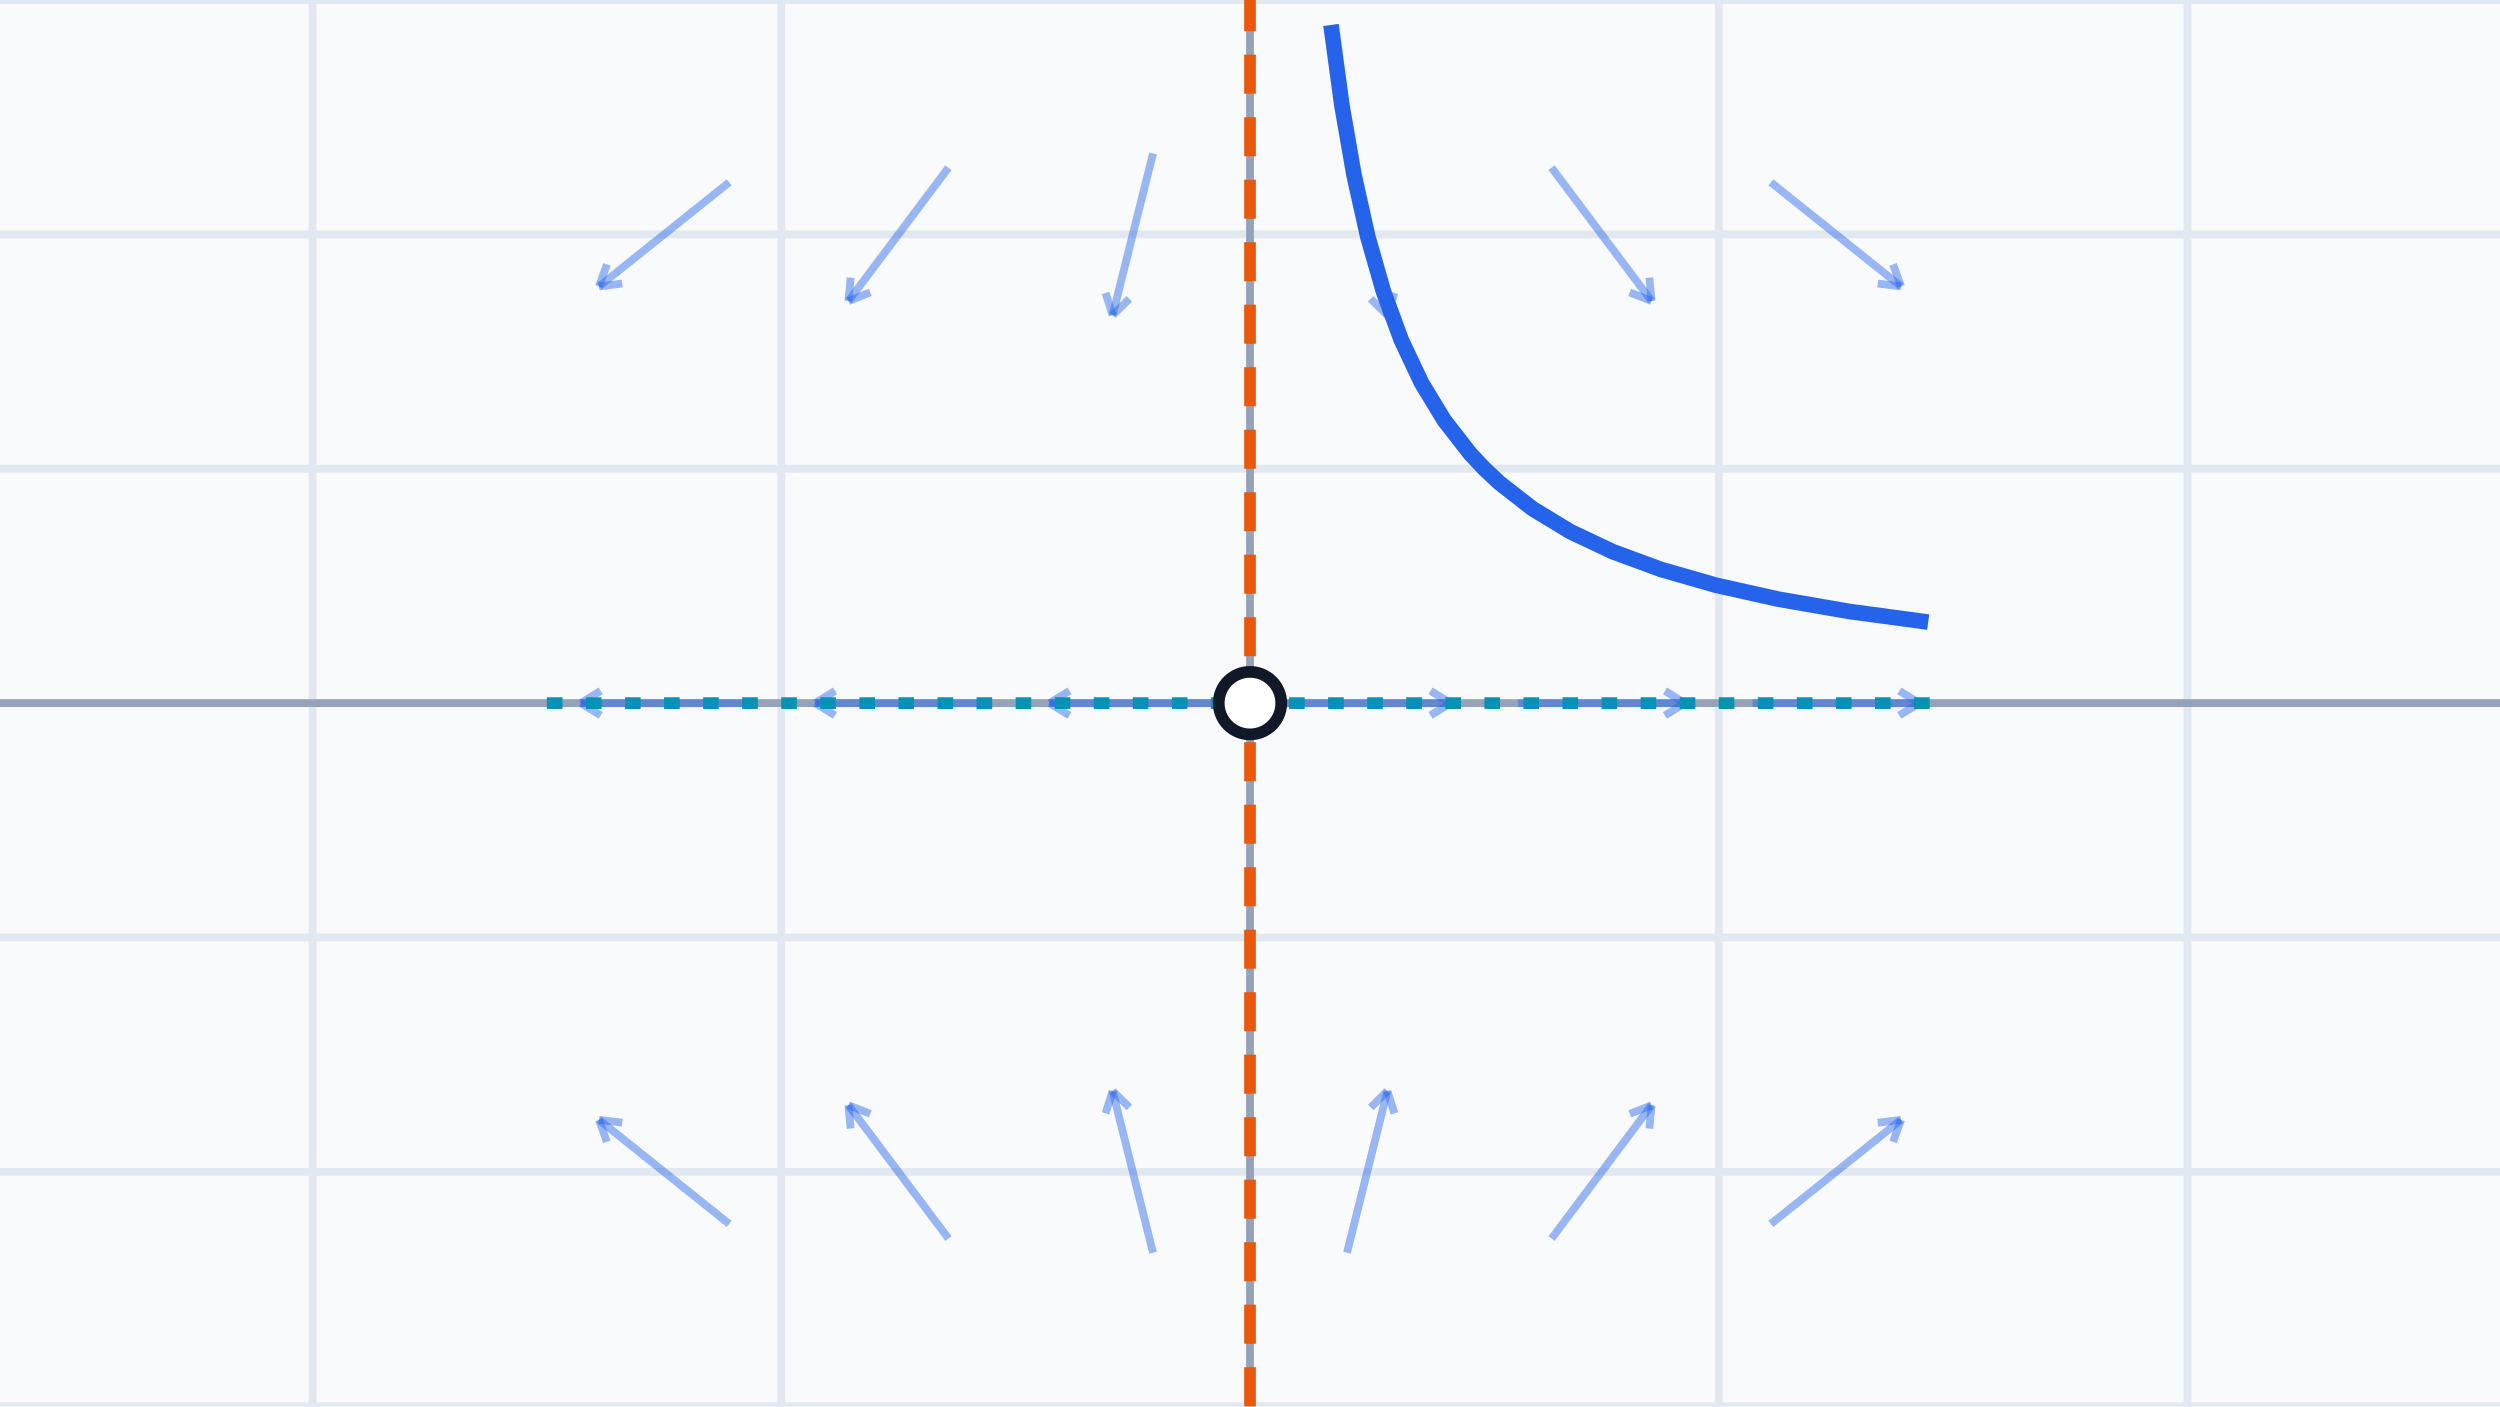
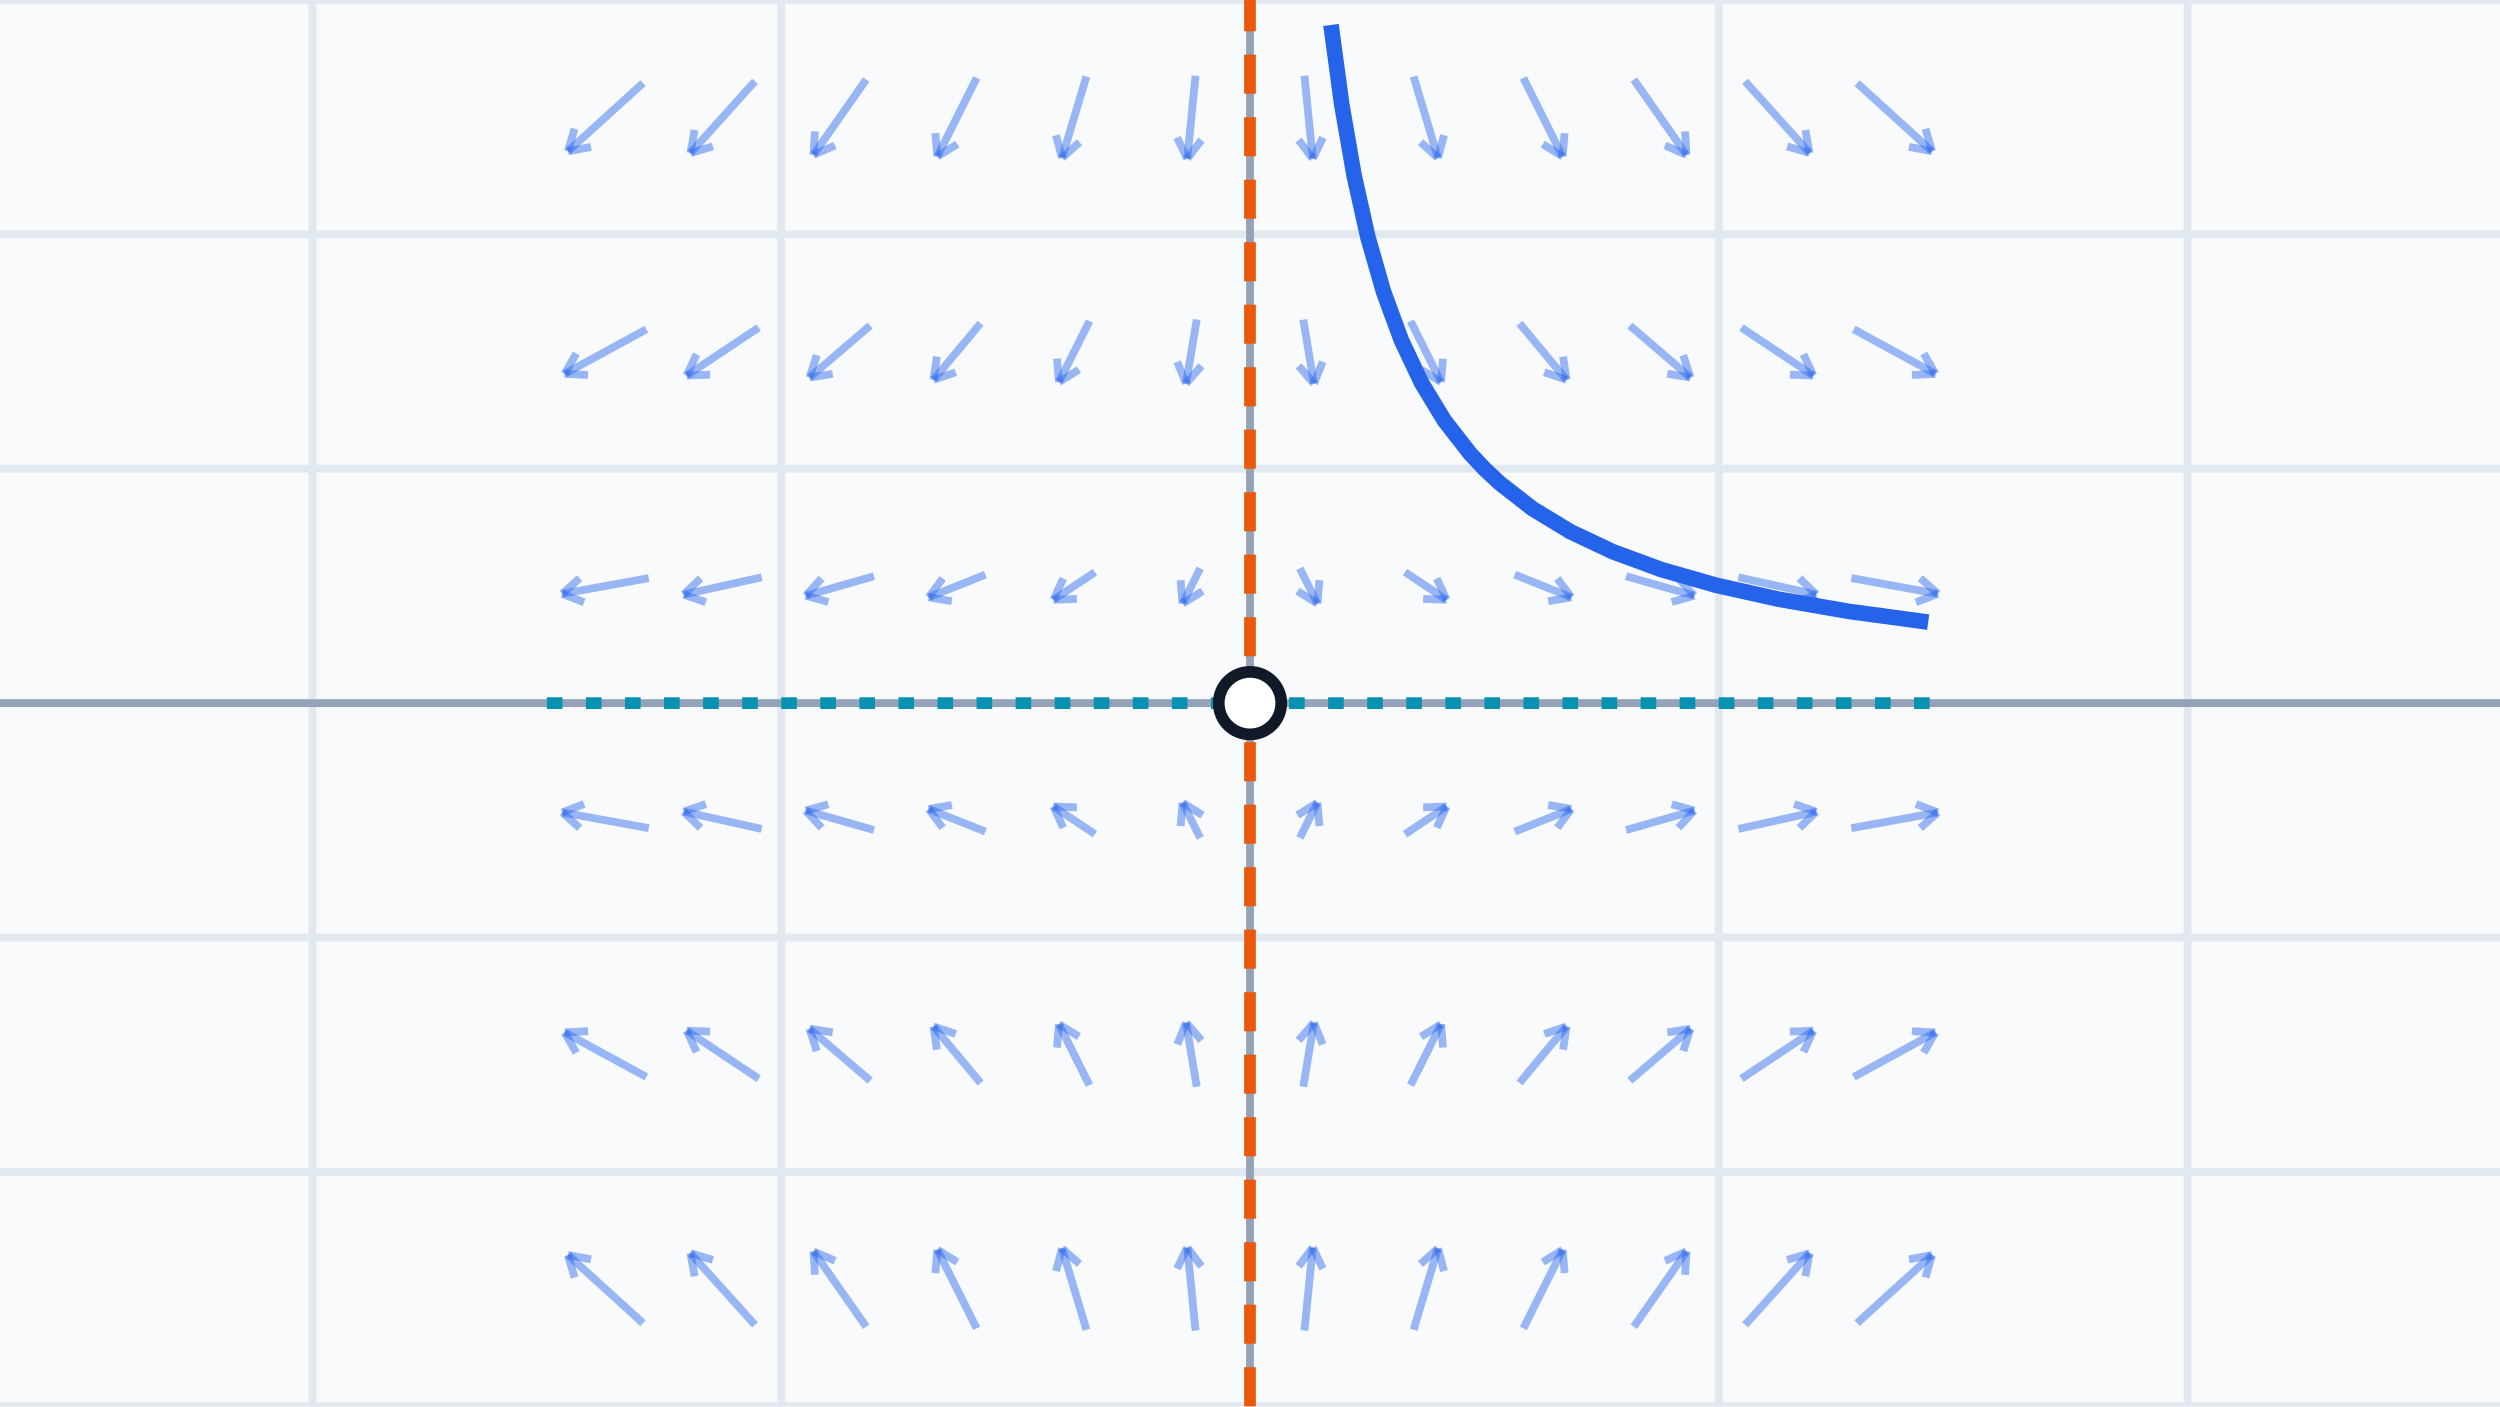
<svg xmlns="http://www.w3.org/2000/svg" width="320" height="180" viewBox="0 0 320 180" role="img">
  <defs>
    <clipPath id="plot">
      <rect width="320" height="180" />
    </clipPath>
  </defs>
  <rect width="320" height="180" fill="#f8fafc" />
  <g clip-path="url(#plot)">
    <line x1="40" y1="0" x2="40" y2="180" stroke="#e2e8f0" />
    <line x1="100" y1="0" x2="100" y2="180" stroke="#e2e8f0" />
    <line x1="160" y1="0" x2="160" y2="180" stroke="#e2e8f0" />
    <line x1="220" y1="0" x2="220" y2="180" stroke="#e2e8f0" />
    <line x1="280" y1="0" x2="280" y2="180" stroke="#e2e8f0" />
    <line x1="0" y1="180" x2="320" y2="180" stroke="#e2e8f0" />
    <line x1="0" y1="150" x2="320" y2="150" stroke="#e2e8f0" />
    <line x1="0" y1="120" x2="320" y2="120" stroke="#e2e8f0" />
    <line x1="0" y1="90" x2="320" y2="90" stroke="#e2e8f0" />
    <line x1="0" y1="60" x2="320" y2="60" stroke="#e2e8f0" />
    <line x1="0" y1="30" x2="320" y2="30" stroke="#e2e8f0" />
    <line x1="0" y1="0" x2="320" y2="0" stroke="#e2e8f0" />
    <line x1="0" y1="90" x2="320" y2="90" stroke="#94a3b8" />
    <line x1="160" y1="0" x2="160" y2="180" stroke="#94a3b8" />
    <path d="M170.368,3.192 L171.748,13.392 L173.312,22.394 L175.085,30.338 L177.093,37.348 L179.369,43.535 L181.948,48.995 L184.871,53.813 L188.182,58.065 L190,60 L191.935,61.818 L196.187,65.129 L201.005,68.052 L206.465,70.631 L212.652,72.907 L219.662,74.915 L227.606,76.688 L236.608,78.252 L246.808,79.632" fill="none" stroke="#2563eb" stroke-width="2" stroke-linejoin="round" />
-     <line x1="93.329" y1="156.663" x2="76.671" y2="143.337" stroke="#2563eb" opacity="0.45" />
-     <line x1="79.647" y1="143.71" x2="76.671" y2="143.337" stroke="#2563eb" opacity="0.45" />
-     <line x1="77.688" y1="146.159" x2="76.671" y2="143.337" stroke="#2563eb" opacity="0.45" />
-     <line x1="121.4" y1="158.533" x2="108.6" y2="141.467" stroke="#2563eb" opacity="0.45" />
-     <line x1="111.389" y1="142.572" x2="108.6" y2="141.467" stroke="#2563eb" opacity="0.45" />
-     <line x1="108.88" y1="144.454" x2="108.6" y2="141.467" stroke="#2563eb" opacity="0.45" />
-     <line x1="147.587" y1="160.348" x2="142.413" y2="139.652" stroke="#2563eb" opacity="0.45" />
-     <line x1="144.554" y1="141.753" x2="142.413" y2="139.652" stroke="#2563eb" opacity="0.45" />
-     <line x1="141.512" y1="142.513" x2="142.413" y2="139.652" stroke="#2563eb" opacity="0.45" />
-     <line x1="172.413" y1="160.348" x2="177.587" y2="139.652" stroke="#2563eb" opacity="0.45" />
-     <line x1="178.488" y1="142.513" x2="177.587" y2="139.652" stroke="#2563eb" opacity="0.45" />
-     <line x1="175.446" y1="141.753" x2="177.587" y2="139.652" stroke="#2563eb" opacity="0.45" />
-     <line x1="198.6" y1="158.533" x2="211.4" y2="141.467" stroke="#2563eb" opacity="0.45" />
-     <line x1="211.12" y1="144.454" x2="211.4" y2="141.467" stroke="#2563eb" opacity="0.45" />
-     <line x1="208.611" y1="142.572" x2="211.4" y2="141.467" stroke="#2563eb" opacity="0.45" />
-     <line x1="226.671" y1="156.663" x2="243.329" y2="143.337" stroke="#2563eb" opacity="0.45" />
-     <line x1="242.312" y1="146.159" x2="243.329" y2="143.337" stroke="#2563eb" opacity="0.45" />
-     <line x1="240.353" y1="143.71" x2="243.329" y2="143.337" stroke="#2563eb" opacity="0.45" />
-     <line x1="95.667" y1="90" x2="74.333" y2="90" stroke="#2563eb" opacity="0.45" />
-     <line x1="76.891" y1="88.432" x2="74.333" y2="90" stroke="#2563eb" opacity="0.45" />
-     <line x1="76.891" y1="91.568" x2="74.333" y2="90" stroke="#2563eb" opacity="0.45" />
-     <line x1="125.667" y1="90" x2="104.333" y2="90" stroke="#2563eb" opacity="0.45" />
-     <line x1="106.891" y1="88.432" x2="104.333" y2="90" stroke="#2563eb" opacity="0.45" />
-     <line x1="106.891" y1="91.568" x2="104.333" y2="90" stroke="#2563eb" opacity="0.45" />
-     <line x1="155.667" y1="90" x2="134.333" y2="90" stroke="#2563eb" opacity="0.45" />
-     <line x1="136.891" y1="88.432" x2="134.333" y2="90" stroke="#2563eb" opacity="0.45" />
-     <line x1="136.891" y1="91.568" x2="134.333" y2="90" stroke="#2563eb" opacity="0.45" />
-     <line x1="164.333" y1="90" x2="185.667" y2="90" stroke="#2563eb" opacity="0.45" />
-     <line x1="183.109" y1="91.568" x2="185.667" y2="90" stroke="#2563eb" opacity="0.45" />
-     <line x1="183.109" y1="88.432" x2="185.667" y2="90" stroke="#2563eb" opacity="0.45" />
-     <line x1="194.333" y1="90" x2="215.667" y2="90" stroke="#2563eb" opacity="0.45" />
-     <line x1="213.109" y1="91.568" x2="215.667" y2="90" stroke="#2563eb" opacity="0.45" />
-     <line x1="213.109" y1="88.432" x2="215.667" y2="90" stroke="#2563eb" opacity="0.45" />
-     <line x1="224.333" y1="90" x2="245.667" y2="90" stroke="#2563eb" opacity="0.45" />
-     <line x1="243.109" y1="91.568" x2="245.667" y2="90" stroke="#2563eb" opacity="0.45" />
-     <line x1="243.109" y1="88.432" x2="245.667" y2="90" stroke="#2563eb" opacity="0.45" />
-     <line x1="93.329" y1="23.337" x2="76.671" y2="36.663" stroke="#2563eb" opacity="0.45" />
-     <line x1="77.688" y1="33.841" x2="76.671" y2="36.663" stroke="#2563eb" opacity="0.45" />
-     <line x1="79.647" y1="36.29" x2="76.671" y2="36.663" stroke="#2563eb" opacity="0.45" />
-     <line x1="121.4" y1="21.467" x2="108.6" y2="38.533" stroke="#2563eb" opacity="0.45" />
-     <line x1="108.88" y1="35.546" x2="108.6" y2="38.533" stroke="#2563eb" opacity="0.45" />
-     <line x1="111.389" y1="37.428" x2="108.6" y2="38.533" stroke="#2563eb" opacity="0.45" />
-     <line x1="147.587" y1="19.652" x2="142.413" y2="40.348" stroke="#2563eb" opacity="0.45" />
-     <line x1="141.512" y1="37.487" x2="142.413" y2="40.348" stroke="#2563eb" opacity="0.45" />
-     <line x1="144.554" y1="38.247" x2="142.413" y2="40.348" stroke="#2563eb" opacity="0.45" />
-     <line x1="172.413" y1="19.652" x2="177.587" y2="40.348" stroke="#2563eb" opacity="0.45" />
-     <line x1="175.446" y1="38.247" x2="177.587" y2="40.348" stroke="#2563eb" opacity="0.45" />
-     <line x1="178.488" y1="37.487" x2="177.587" y2="40.348" stroke="#2563eb" opacity="0.45" />
-     <line x1="198.6" y1="21.467" x2="211.4" y2="38.533" stroke="#2563eb" opacity="0.45" />
-     <line x1="208.611" y1="37.428" x2="211.4" y2="38.533" stroke="#2563eb" opacity="0.45" />
-     <line x1="211.12" y1="35.546" x2="211.4" y2="38.533" stroke="#2563eb" opacity="0.45" />
-     <line x1="226.671" y1="23.337" x2="243.329" y2="36.663" stroke="#2563eb" opacity="0.45" />
-     <line x1="240.353" y1="36.29" x2="243.329" y2="36.663" stroke="#2563eb" opacity="0.45" />
-     <line x1="242.312" y1="33.841" x2="243.329" y2="36.663" stroke="#2563eb" opacity="0.45" />
+     <line x1="82.3" y1="169.363" x2="72.7" y2="160.637" stroke="#2563eb" opacity="0.45" />
+     <line x1="75.648" y1="161.197" x2="72.7" y2="160.637" stroke="#2563eb" opacity="0.45" />
+     <line x1="73.538" y1="163.517" x2="72.7" y2="160.637" stroke="#2563eb" opacity="0.45" />
+     <line x1="96.628" y1="169.587" x2="88.372" y2="160.413" stroke="#2563eb" opacity="0.45" />
+     <line x1="91.248" y1="161.265" x2="88.372" y2="160.413" stroke="#2563eb" opacity="0.45" />
+     <line x1="88.917" y1="163.363" x2="88.372" y2="160.413" stroke="#2563eb" opacity="0.45" />
+     <line x1="110.871" y1="169.815" x2="104.129" y2="160.185" stroke="#2563eb" opacity="0.45" />
+     <line x1="106.881" y1="161.381" x2="104.129" y2="160.185" stroke="#2563eb" opacity="0.45" />
+     <line x1="104.311" y1="163.179" x2="104.129" y2="160.185" stroke="#2563eb" opacity="0.45" />
+     <line x1="125.016" y1="170.031" x2="119.984" y2="159.969" stroke="#2563eb" opacity="0.45" />
+     <line x1="122.531" y1="161.555" x2="119.984" y2="159.969" stroke="#2563eb" opacity="0.45" />
+     <line x1="119.726" y1="162.957" x2="119.984" y2="159.969" stroke="#2563eb" opacity="0.45" />
+     <line x1="139.062" y1="170.207" x2="135.938" y2="159.793" stroke="#2563eb" opacity="0.45" />
+     <line x1="138.175" y1="161.792" x2="135.938" y2="159.793" stroke="#2563eb" opacity="0.45" />
+     <line x1="135.171" y1="162.694" x2="135.938" y2="159.793" stroke="#2563eb" opacity="0.45" />
+     <line x1="153.031" y1="170.307" x2="151.969" y2="159.693" stroke="#2563eb" opacity="0.45" />
+     <line x1="153.784" y1="162.082" x2="151.969" y2="159.693" stroke="#2563eb" opacity="0.45" />
+     <line x1="150.664" y1="162.394" x2="151.969" y2="159.693" stroke="#2563eb" opacity="0.45" />
+     <line x1="166.969" y1="170.307" x2="168.031" y2="159.693" stroke="#2563eb" opacity="0.45" />
+     <line x1="169.336" y1="162.394" x2="168.031" y2="159.693" stroke="#2563eb" opacity="0.45" />
+     <line x1="166.216" y1="162.082" x2="168.031" y2="159.693" stroke="#2563eb" opacity="0.45" />
+     <line x1="180.938" y1="170.207" x2="184.062" y2="159.793" stroke="#2563eb" opacity="0.45" />
+     <line x1="184.829" y1="162.694" x2="184.062" y2="159.793" stroke="#2563eb" opacity="0.45" />
+     <line x1="181.825" y1="161.792" x2="184.062" y2="159.793" stroke="#2563eb" opacity="0.45" />
+     <line x1="194.984" y1="170.031" x2="200.016" y2="159.969" stroke="#2563eb" opacity="0.45" />
+     <line x1="200.274" y1="162.957" x2="200.016" y2="159.969" stroke="#2563eb" opacity="0.45" />
+     <line x1="197.469" y1="161.555" x2="200.016" y2="159.969" stroke="#2563eb" opacity="0.45" />
+     <line x1="209.129" y1="169.815" x2="215.871" y2="160.185" stroke="#2563eb" opacity="0.45" />
+     <line x1="215.689" y1="163.179" x2="215.871" y2="160.185" stroke="#2563eb" opacity="0.45" />
+     <line x1="213.119" y1="161.381" x2="215.871" y2="160.185" stroke="#2563eb" opacity="0.45" />
+     <line x1="223.372" y1="169.587" x2="231.628" y2="160.413" stroke="#2563eb" opacity="0.45" />
+     <line x1="231.083" y1="163.363" x2="231.628" y2="160.413" stroke="#2563eb" opacity="0.45" />
+     <line x1="228.752" y1="161.265" x2="231.628" y2="160.413" stroke="#2563eb" opacity="0.45" />
+     <line x1="237.7" y1="169.363" x2="247.3" y2="160.637" stroke="#2563eb" opacity="0.45" />
+     <line x1="246.462" y1="163.517" x2="247.3" y2="160.637" stroke="#2563eb" opacity="0.45" />
+     <line x1="244.352" y1="161.197" x2="247.3" y2="160.637" stroke="#2563eb" opacity="0.45" />
+     <line x1="82.728" y1="137.852" x2="72.272" y2="132.148" stroke="#2563eb" opacity="0.45" />
+     <line x1="75.268" y1="131.996" x2="72.272" y2="132.148" stroke="#2563eb" opacity="0.45" />
+     <line x1="73.766" y1="134.75" x2="72.272" y2="132.148" stroke="#2563eb" opacity="0.45" />
+     <line x1="97.104" y1="138.069" x2="87.896" y2="131.931" stroke="#2563eb" opacity="0.45" />
+     <line x1="90.894" y1="132.045" x2="87.896" y2="131.931" stroke="#2563eb" opacity="0.45" />
+     <line x1="89.154" y1="134.654" x2="87.896" y2="131.931" stroke="#2563eb" opacity="0.45" />
+     <line x1="111.378" y1="138.324" x2="103.622" y2="131.676" stroke="#2563eb" opacity="0.45" />
+     <line x1="106.584" y1="132.149" x2="103.622" y2="131.676" stroke="#2563eb" opacity="0.45" />
+     <line x1="104.543" y1="134.531" x2="103.622" y2="131.676" stroke="#2563eb" opacity="0.45" />
+     <line x1="125.51" y1="138.612" x2="119.49" y2="131.388" stroke="#2563eb" opacity="0.45" />
+     <line x1="122.332" y1="132.349" x2="119.49" y2="131.388" stroke="#2563eb" opacity="0.45" />
+     <line x1="119.923" y1="134.357" x2="119.49" y2="131.388" stroke="#2563eb" opacity="0.45" />
+     <line x1="139.449" y1="138.897" x2="135.551" y2="131.103" stroke="#2563eb" opacity="0.45" />
+     <line x1="138.098" y1="132.689" x2="135.551" y2="131.103" stroke="#2563eb" opacity="0.45" />
+     <line x1="135.293" y1="134.091" x2="135.551" y2="131.103" stroke="#2563eb" opacity="0.45" />
+     <line x1="153.182" y1="139.093" x2="151.818" y2="130.907" stroke="#2563eb" opacity="0.45" />
+     <line x1="153.785" y1="133.172" x2="151.818" y2="130.907" stroke="#2563eb" opacity="0.45" />
+     <line x1="150.692" y1="133.688" x2="151.818" y2="130.907" stroke="#2563eb" opacity="0.45" />
+     <line x1="166.818" y1="139.093" x2="168.182" y2="130.907" stroke="#2563eb" opacity="0.45" />
+     <line x1="169.308" y1="133.688" x2="168.182" y2="130.907" stroke="#2563eb" opacity="0.45" />
+     <line x1="166.215" y1="133.172" x2="168.182" y2="130.907" stroke="#2563eb" opacity="0.45" />
+     <line x1="180.551" y1="138.897" x2="184.449" y2="131.103" stroke="#2563eb" opacity="0.45" />
+     <line x1="184.707" y1="134.091" x2="184.449" y2="131.103" stroke="#2563eb" opacity="0.45" />
+     <line x1="181.902" y1="132.689" x2="184.449" y2="131.103" stroke="#2563eb" opacity="0.45" />
+     <line x1="194.49" y1="138.612" x2="200.51" y2="131.388" stroke="#2563eb" opacity="0.45" />
+     <line x1="200.077" y1="134.357" x2="200.51" y2="131.388" stroke="#2563eb" opacity="0.45" />
+     <line x1="197.668" y1="132.349" x2="200.51" y2="131.388" stroke="#2563eb" opacity="0.45" />
+     <line x1="208.622" y1="138.324" x2="216.378" y2="131.676" stroke="#2563eb" opacity="0.45" />
+     <line x1="215.457" y1="134.531" x2="216.378" y2="131.676" stroke="#2563eb" opacity="0.45" />
+     <line x1="213.416" y1="132.149" x2="216.378" y2="131.676" stroke="#2563eb" opacity="0.45" />
+     <line x1="222.896" y1="138.069" x2="232.104" y2="131.931" stroke="#2563eb" opacity="0.45" />
+     <line x1="230.846" y1="134.654" x2="232.104" y2="131.931" stroke="#2563eb" opacity="0.45" />
+     <line x1="229.106" y1="132.045" x2="232.104" y2="131.931" stroke="#2563eb" opacity="0.45" />
+     <line x1="237.272" y1="137.852" x2="247.728" y2="132.148" stroke="#2563eb" opacity="0.45" />
+     <line x1="246.234" y1="134.75" x2="247.728" y2="132.148" stroke="#2563eb" opacity="0.45" />
+     <line x1="244.732" y1="131.996" x2="247.728" y2="132.148" stroke="#2563eb" opacity="0.45" />
+     <line x1="83.035" y1="106.006" x2="71.965" y2="103.994" stroke="#2563eb" opacity="0.45" />
+     <line x1="74.762" y1="102.908" x2="71.965" y2="103.994" stroke="#2563eb" opacity="0.45" />
+     <line x1="74.201" y1="105.994" x2="71.965" y2="103.994" stroke="#2563eb" opacity="0.45" />
+     <line x1="97.487" y1="106.108" x2="87.513" y2="103.892" stroke="#2563eb" opacity="0.45" />
+     <line x1="90.35" y1="102.916" x2="87.513" y2="103.892" stroke="#2563eb" opacity="0.45" />
+     <line x1="89.67" y1="105.977" x2="87.513" y2="103.892" stroke="#2563eb" opacity="0.45" />
+     <line x1="111.865" y1="106.247" x2="103.135" y2="103.753" stroke="#2563eb" opacity="0.45" />
+     <line x1="106.025" y1="102.948" x2="103.135" y2="103.753" stroke="#2563eb" opacity="0.45" />
+     <line x1="105.164" y1="105.963" x2="103.135" y2="103.753" stroke="#2563eb" opacity="0.45" />
+     <line x1="126.125" y1="106.45" x2="118.875" y2="103.55" stroke="#2563eb" opacity="0.45" />
+     <line x1="121.832" y1="103.044" x2="118.875" y2="103.55" stroke="#2563eb" opacity="0.45" />
+     <line x1="120.667" y1="105.956" x2="118.875" y2="103.55" stroke="#2563eb" opacity="0.45" />
+     <line x1="140.158" y1="106.772" x2="134.842" y2="103.228" stroke="#2563eb" opacity="0.45" />
+     <line x1="137.84" y1="103.342" x2="134.842" y2="103.228" stroke="#2563eb" opacity="0.45" />
+     <line x1="136.1" y1="105.951" x2="134.842" y2="103.228" stroke="#2563eb" opacity="0.45" />
+     <line x1="153.625" y1="107.25" x2="151.375" y2="102.75" stroke="#2563eb" opacity="0.45" />
+     <line x1="153.921" y1="104.336" x2="151.375" y2="102.75" stroke="#2563eb" opacity="0.45" />
+     <line x1="151.116" y1="105.739" x2="151.375" y2="102.75" stroke="#2563eb" opacity="0.45" />
+     <line x1="166.375" y1="107.25" x2="168.625" y2="102.75" stroke="#2563eb" opacity="0.45" />
+     <line x1="168.884" y1="105.739" x2="168.625" y2="102.75" stroke="#2563eb" opacity="0.45" />
+     <line x1="166.079" y1="104.336" x2="168.625" y2="102.75" stroke="#2563eb" opacity="0.45" />
+     <line x1="179.842" y1="106.772" x2="185.158" y2="103.228" stroke="#2563eb" opacity="0.45" />
+     <line x1="183.9" y1="105.951" x2="185.158" y2="103.228" stroke="#2563eb" opacity="0.45" />
+     <line x1="182.16" y1="103.342" x2="185.158" y2="103.228" stroke="#2563eb" opacity="0.45" />
+     <line x1="193.875" y1="106.45" x2="201.125" y2="103.55" stroke="#2563eb" opacity="0.45" />
+     <line x1="199.333" y1="105.956" x2="201.125" y2="103.55" stroke="#2563eb" opacity="0.45" />
+     <line x1="198.168" y1="103.044" x2="201.125" y2="103.55" stroke="#2563eb" opacity="0.45" />
+     <line x1="208.135" y1="106.247" x2="216.865" y2="103.753" stroke="#2563eb" opacity="0.45" />
+     <line x1="214.836" y1="105.963" x2="216.865" y2="103.753" stroke="#2563eb" opacity="0.45" />
+     <line x1="213.975" y1="102.948" x2="216.865" y2="103.753" stroke="#2563eb" opacity="0.45" />
+     <line x1="222.513" y1="106.108" x2="232.487" y2="103.892" stroke="#2563eb" opacity="0.45" />
+     <line x1="230.33" y1="105.977" x2="232.487" y2="103.892" stroke="#2563eb" opacity="0.45" />
+     <line x1="229.65" y1="102.916" x2="232.487" y2="103.892" stroke="#2563eb" opacity="0.45" />
+     <line x1="236.965" y1="106.006" x2="248.035" y2="103.994" stroke="#2563eb" opacity="0.45" />
+     <line x1="245.799" y1="105.994" x2="248.035" y2="103.994" stroke="#2563eb" opacity="0.45" />
+     <line x1="245.238" y1="102.908" x2="248.035" y2="103.994" stroke="#2563eb" opacity="0.45" />
+     <line x1="83.035" y1="73.994" x2="71.965" y2="76.006" stroke="#2563eb" opacity="0.45" />
+     <line x1="74.201" y1="74.006" x2="71.965" y2="76.006" stroke="#2563eb" opacity="0.45" />
+     <line x1="74.762" y1="77.092" x2="71.965" y2="76.006" stroke="#2563eb" opacity="0.45" />
+     <line x1="97.487" y1="73.892" x2="87.513" y2="76.108" stroke="#2563eb" opacity="0.45" />
+     <line x1="89.67" y1="74.023" x2="87.513" y2="76.108" stroke="#2563eb" opacity="0.45" />
+     <line x1="90.35" y1="77.084" x2="87.513" y2="76.108" stroke="#2563eb" opacity="0.45" />
+     <line x1="111.865" y1="73.753" x2="103.135" y2="76.247" stroke="#2563eb" opacity="0.45" />
+     <line x1="105.164" y1="74.037" x2="103.135" y2="76.247" stroke="#2563eb" opacity="0.45" />
+     <line x1="106.025" y1="77.052" x2="103.135" y2="76.247" stroke="#2563eb" opacity="0.45" />
+     <line x1="126.125" y1="73.55" x2="118.875" y2="76.45" stroke="#2563eb" opacity="0.45" />
+     <line x1="120.667" y1="74.044" x2="118.875" y2="76.45" stroke="#2563eb" opacity="0.45" />
+     <line x1="121.832" y1="76.956" x2="118.875" y2="76.45" stroke="#2563eb" opacity="0.45" />
+     <line x1="140.158" y1="73.228" x2="134.842" y2="76.772" stroke="#2563eb" opacity="0.45" />
+     <line x1="136.1" y1="74.049" x2="134.842" y2="76.772" stroke="#2563eb" opacity="0.45" />
+     <line x1="137.84" y1="76.658" x2="134.842" y2="76.772" stroke="#2563eb" opacity="0.45" />
+     <line x1="153.625" y1="72.75" x2="151.375" y2="77.25" stroke="#2563eb" opacity="0.45" />
+     <line x1="151.116" y1="74.261" x2="151.375" y2="77.25" stroke="#2563eb" opacity="0.45" />
+     <line x1="153.921" y1="75.664" x2="151.375" y2="77.25" stroke="#2563eb" opacity="0.45" />
+     <line x1="166.375" y1="72.75" x2="168.625" y2="77.25" stroke="#2563eb" opacity="0.45" />
+     <line x1="166.079" y1="75.664" x2="168.625" y2="77.25" stroke="#2563eb" opacity="0.45" />
+     <line x1="168.884" y1="74.261" x2="168.625" y2="77.25" stroke="#2563eb" opacity="0.45" />
+     <line x1="179.842" y1="73.228" x2="185.158" y2="76.772" stroke="#2563eb" opacity="0.45" />
+     <line x1="182.16" y1="76.658" x2="185.158" y2="76.772" stroke="#2563eb" opacity="0.45" />
+     <line x1="183.9" y1="74.049" x2="185.158" y2="76.772" stroke="#2563eb" opacity="0.45" />
+     <line x1="193.875" y1="73.55" x2="201.125" y2="76.45" stroke="#2563eb" opacity="0.45" />
+     <line x1="198.168" y1="76.956" x2="201.125" y2="76.45" stroke="#2563eb" opacity="0.45" />
+     <line x1="199.333" y1="74.044" x2="201.125" y2="76.45" stroke="#2563eb" opacity="0.45" />
+     <line x1="208.135" y1="73.753" x2="216.865" y2="76.247" stroke="#2563eb" opacity="0.45" />
+     <line x1="213.975" y1="77.052" x2="216.865" y2="76.247" stroke="#2563eb" opacity="0.45" />
+     <line x1="214.836" y1="74.037" x2="216.865" y2="76.247" stroke="#2563eb" opacity="0.45" />
+     <line x1="222.513" y1="73.892" x2="232.487" y2="76.108" stroke="#2563eb" opacity="0.45" />
+     <line x1="229.65" y1="77.084" x2="232.487" y2="76.108" stroke="#2563eb" opacity="0.45" />
+     <line x1="230.33" y1="74.023" x2="232.487" y2="76.108" stroke="#2563eb" opacity="0.45" />
+     <line x1="236.965" y1="73.994" x2="248.035" y2="76.006" stroke="#2563eb" opacity="0.45" />
+     <line x1="245.238" y1="77.092" x2="248.035" y2="76.006" stroke="#2563eb" opacity="0.45" />
+     <line x1="245.799" y1="74.006" x2="248.035" y2="76.006" stroke="#2563eb" opacity="0.45" />
+     <line x1="82.728" y1="42.148" x2="72.272" y2="47.852" stroke="#2563eb" opacity="0.45" />
+     <line x1="73.766" y1="45.25" x2="72.272" y2="47.852" stroke="#2563eb" opacity="0.45" />
+     <line x1="75.268" y1="48.004" x2="72.272" y2="47.852" stroke="#2563eb" opacity="0.45" />
+     <line x1="97.104" y1="41.931" x2="87.896" y2="48.069" stroke="#2563eb" opacity="0.45" />
+     <line x1="89.154" y1="45.346" x2="87.896" y2="48.069" stroke="#2563eb" opacity="0.45" />
+     <line x1="90.894" y1="47.955" x2="87.896" y2="48.069" stroke="#2563eb" opacity="0.45" />
+     <line x1="111.378" y1="41.676" x2="103.622" y2="48.324" stroke="#2563eb" opacity="0.45" />
+     <line x1="104.543" y1="45.469" x2="103.622" y2="48.324" stroke="#2563eb" opacity="0.45" />
+     <line x1="106.584" y1="47.851" x2="103.622" y2="48.324" stroke="#2563eb" opacity="0.45" />
+     <line x1="125.51" y1="41.388" x2="119.49" y2="48.612" stroke="#2563eb" opacity="0.45" />
+     <line x1="119.923" y1="45.643" x2="119.49" y2="48.612" stroke="#2563eb" opacity="0.45" />
+     <line x1="122.332" y1="47.651" x2="119.49" y2="48.612" stroke="#2563eb" opacity="0.45" />
+     <line x1="139.449" y1="41.103" x2="135.551" y2="48.897" stroke="#2563eb" opacity="0.45" />
+     <line x1="135.293" y1="45.909" x2="135.551" y2="48.897" stroke="#2563eb" opacity="0.45" />
+     <line x1="138.098" y1="47.311" x2="135.551" y2="48.897" stroke="#2563eb" opacity="0.45" />
+     <line x1="153.182" y1="40.907" x2="151.818" y2="49.093" stroke="#2563eb" opacity="0.45" />
+     <line x1="150.692" y1="46.312" x2="151.818" y2="49.093" stroke="#2563eb" opacity="0.45" />
+     <line x1="153.785" y1="46.828" x2="151.818" y2="49.093" stroke="#2563eb" opacity="0.45" />
+     <line x1="166.818" y1="40.907" x2="168.182" y2="49.093" stroke="#2563eb" opacity="0.45" />
+     <line x1="166.215" y1="46.828" x2="168.182" y2="49.093" stroke="#2563eb" opacity="0.45" />
+     <line x1="169.308" y1="46.312" x2="168.182" y2="49.093" stroke="#2563eb" opacity="0.45" />
+     <line x1="180.551" y1="41.103" x2="184.449" y2="48.897" stroke="#2563eb" opacity="0.45" />
+     <line x1="181.902" y1="47.311" x2="184.449" y2="48.897" stroke="#2563eb" opacity="0.45" />
+     <line x1="184.707" y1="45.909" x2="184.449" y2="48.897" stroke="#2563eb" opacity="0.45" />
+     <line x1="194.49" y1="41.388" x2="200.51" y2="48.612" stroke="#2563eb" opacity="0.45" />
+     <line x1="197.668" y1="47.651" x2="200.51" y2="48.612" stroke="#2563eb" opacity="0.45" />
+     <line x1="200.077" y1="45.643" x2="200.51" y2="48.612" stroke="#2563eb" opacity="0.45" />
+     <line x1="208.622" y1="41.676" x2="216.378" y2="48.324" stroke="#2563eb" opacity="0.45" />
+     <line x1="213.416" y1="47.851" x2="216.378" y2="48.324" stroke="#2563eb" opacity="0.45" />
+     <line x1="215.457" y1="45.469" x2="216.378" y2="48.324" stroke="#2563eb" opacity="0.45" />
+     <line x1="222.896" y1="41.931" x2="232.104" y2="48.069" stroke="#2563eb" opacity="0.45" />
+     <line x1="229.106" y1="47.955" x2="232.104" y2="48.069" stroke="#2563eb" opacity="0.45" />
+     <line x1="230.846" y1="45.346" x2="232.104" y2="48.069" stroke="#2563eb" opacity="0.45" />
+     <line x1="237.272" y1="42.148" x2="247.728" y2="47.852" stroke="#2563eb" opacity="0.45" />
+     <line x1="244.732" y1="48.004" x2="247.728" y2="47.852" stroke="#2563eb" opacity="0.45" />
+     <line x1="246.234" y1="45.25" x2="247.728" y2="47.852" stroke="#2563eb" opacity="0.45" />
+     <line x1="82.3" y1="10.637" x2="72.7" y2="19.363" stroke="#2563eb" opacity="0.45" />
+     <line x1="73.538" y1="16.483" x2="72.7" y2="19.363" stroke="#2563eb" opacity="0.45" />
+     <line x1="75.648" y1="18.803" x2="72.7" y2="19.363" stroke="#2563eb" opacity="0.45" />
+     <line x1="96.628" y1="10.413" x2="88.372" y2="19.587" stroke="#2563eb" opacity="0.45" />
+     <line x1="88.917" y1="16.637" x2="88.372" y2="19.587" stroke="#2563eb" opacity="0.45" />
+     <line x1="91.248" y1="18.735" x2="88.372" y2="19.587" stroke="#2563eb" opacity="0.45" />
+     <line x1="110.871" y1="10.185" x2="104.129" y2="19.815" stroke="#2563eb" opacity="0.45" />
+     <line x1="104.311" y1="16.821" x2="104.129" y2="19.815" stroke="#2563eb" opacity="0.45" />
+     <line x1="106.881" y1="18.619" x2="104.129" y2="19.815" stroke="#2563eb" opacity="0.45" />
+     <line x1="125.016" y1="9.969" x2="119.984" y2="20.031" stroke="#2563eb" opacity="0.45" />
+     <line x1="119.726" y1="17.043" x2="119.984" y2="20.031" stroke="#2563eb" opacity="0.45" />
+     <line x1="122.531" y1="18.445" x2="119.984" y2="20.031" stroke="#2563eb" opacity="0.45" />
+     <line x1="139.062" y1="9.793" x2="135.938" y2="20.207" stroke="#2563eb" opacity="0.45" />
+     <line x1="135.171" y1="17.306" x2="135.938" y2="20.207" stroke="#2563eb" opacity="0.45" />
+     <line x1="138.175" y1="18.208" x2="135.938" y2="20.207" stroke="#2563eb" opacity="0.45" />
+     <line x1="153.031" y1="9.693" x2="151.969" y2="20.307" stroke="#2563eb" opacity="0.45" />
+     <line x1="150.664" y1="17.606" x2="151.969" y2="20.307" stroke="#2563eb" opacity="0.45" />
+     <line x1="153.784" y1="17.918" x2="151.969" y2="20.307" stroke="#2563eb" opacity="0.45" />
+     <line x1="166.969" y1="9.693" x2="168.031" y2="20.307" stroke="#2563eb" opacity="0.45" />
+     <line x1="166.216" y1="17.918" x2="168.031" y2="20.307" stroke="#2563eb" opacity="0.45" />
+     <line x1="169.336" y1="17.606" x2="168.031" y2="20.307" stroke="#2563eb" opacity="0.45" />
+     <line x1="180.938" y1="9.793" x2="184.062" y2="20.207" stroke="#2563eb" opacity="0.45" />
+     <line x1="181.825" y1="18.208" x2="184.062" y2="20.207" stroke="#2563eb" opacity="0.45" />
+     <line x1="184.829" y1="17.306" x2="184.062" y2="20.207" stroke="#2563eb" opacity="0.45" />
+     <line x1="194.984" y1="9.969" x2="200.016" y2="20.031" stroke="#2563eb" opacity="0.45" />
+     <line x1="197.469" y1="18.445" x2="200.016" y2="20.031" stroke="#2563eb" opacity="0.45" />
+     <line x1="200.274" y1="17.043" x2="200.016" y2="20.031" stroke="#2563eb" opacity="0.45" />
+     <line x1="209.129" y1="10.185" x2="215.871" y2="19.815" stroke="#2563eb" opacity="0.45" />
+     <line x1="213.119" y1="18.619" x2="215.871" y2="19.815" stroke="#2563eb" opacity="0.45" />
+     <line x1="215.689" y1="16.821" x2="215.871" y2="19.815" stroke="#2563eb" opacity="0.45" />
+     <line x1="223.372" y1="10.413" x2="231.628" y2="19.587" stroke="#2563eb" opacity="0.45" />
+     <line x1="228.752" y1="18.735" x2="231.628" y2="19.587" stroke="#2563eb" opacity="0.45" />
+     <line x1="231.083" y1="16.637" x2="231.628" y2="19.587" stroke="#2563eb" opacity="0.45" />
+     <line x1="237.7" y1="10.637" x2="247.3" y2="19.363" stroke="#2563eb" opacity="0.45" />
+     <line x1="244.352" y1="18.803" x2="247.3" y2="19.363" stroke="#2563eb" opacity="0.45" />
+     <line x1="246.462" y1="16.483" x2="247.3" y2="19.363" stroke="#2563eb" opacity="0.45" />
    <path d="M160,180 L160,168 L160,156 L160,144 L160,132 L160,120 L160,108 L160,96 L160,84 L160,72 L160,60 L160,48 L160,36 L160,24 L160,12 L160,0" fill="none" stroke="#ea580c" stroke-width="1.5" stroke-dasharray="5 3" />
    <path d="M70,90 L82,90 L94,90 L106,90 L118,90 L130,90 L142,90 L154,90 L166,90 L178,90 L190,90 L202,90 L214,90 L226,90 L238,90 L250,90" fill="none" stroke="#0891b2" stroke-width="1.5" stroke-dasharray="2 3" />
    <circle cx="160" cy="90" r="4" fill="#ffffff" stroke="#111827" stroke-width="1.5" />
  </g>
</svg>
